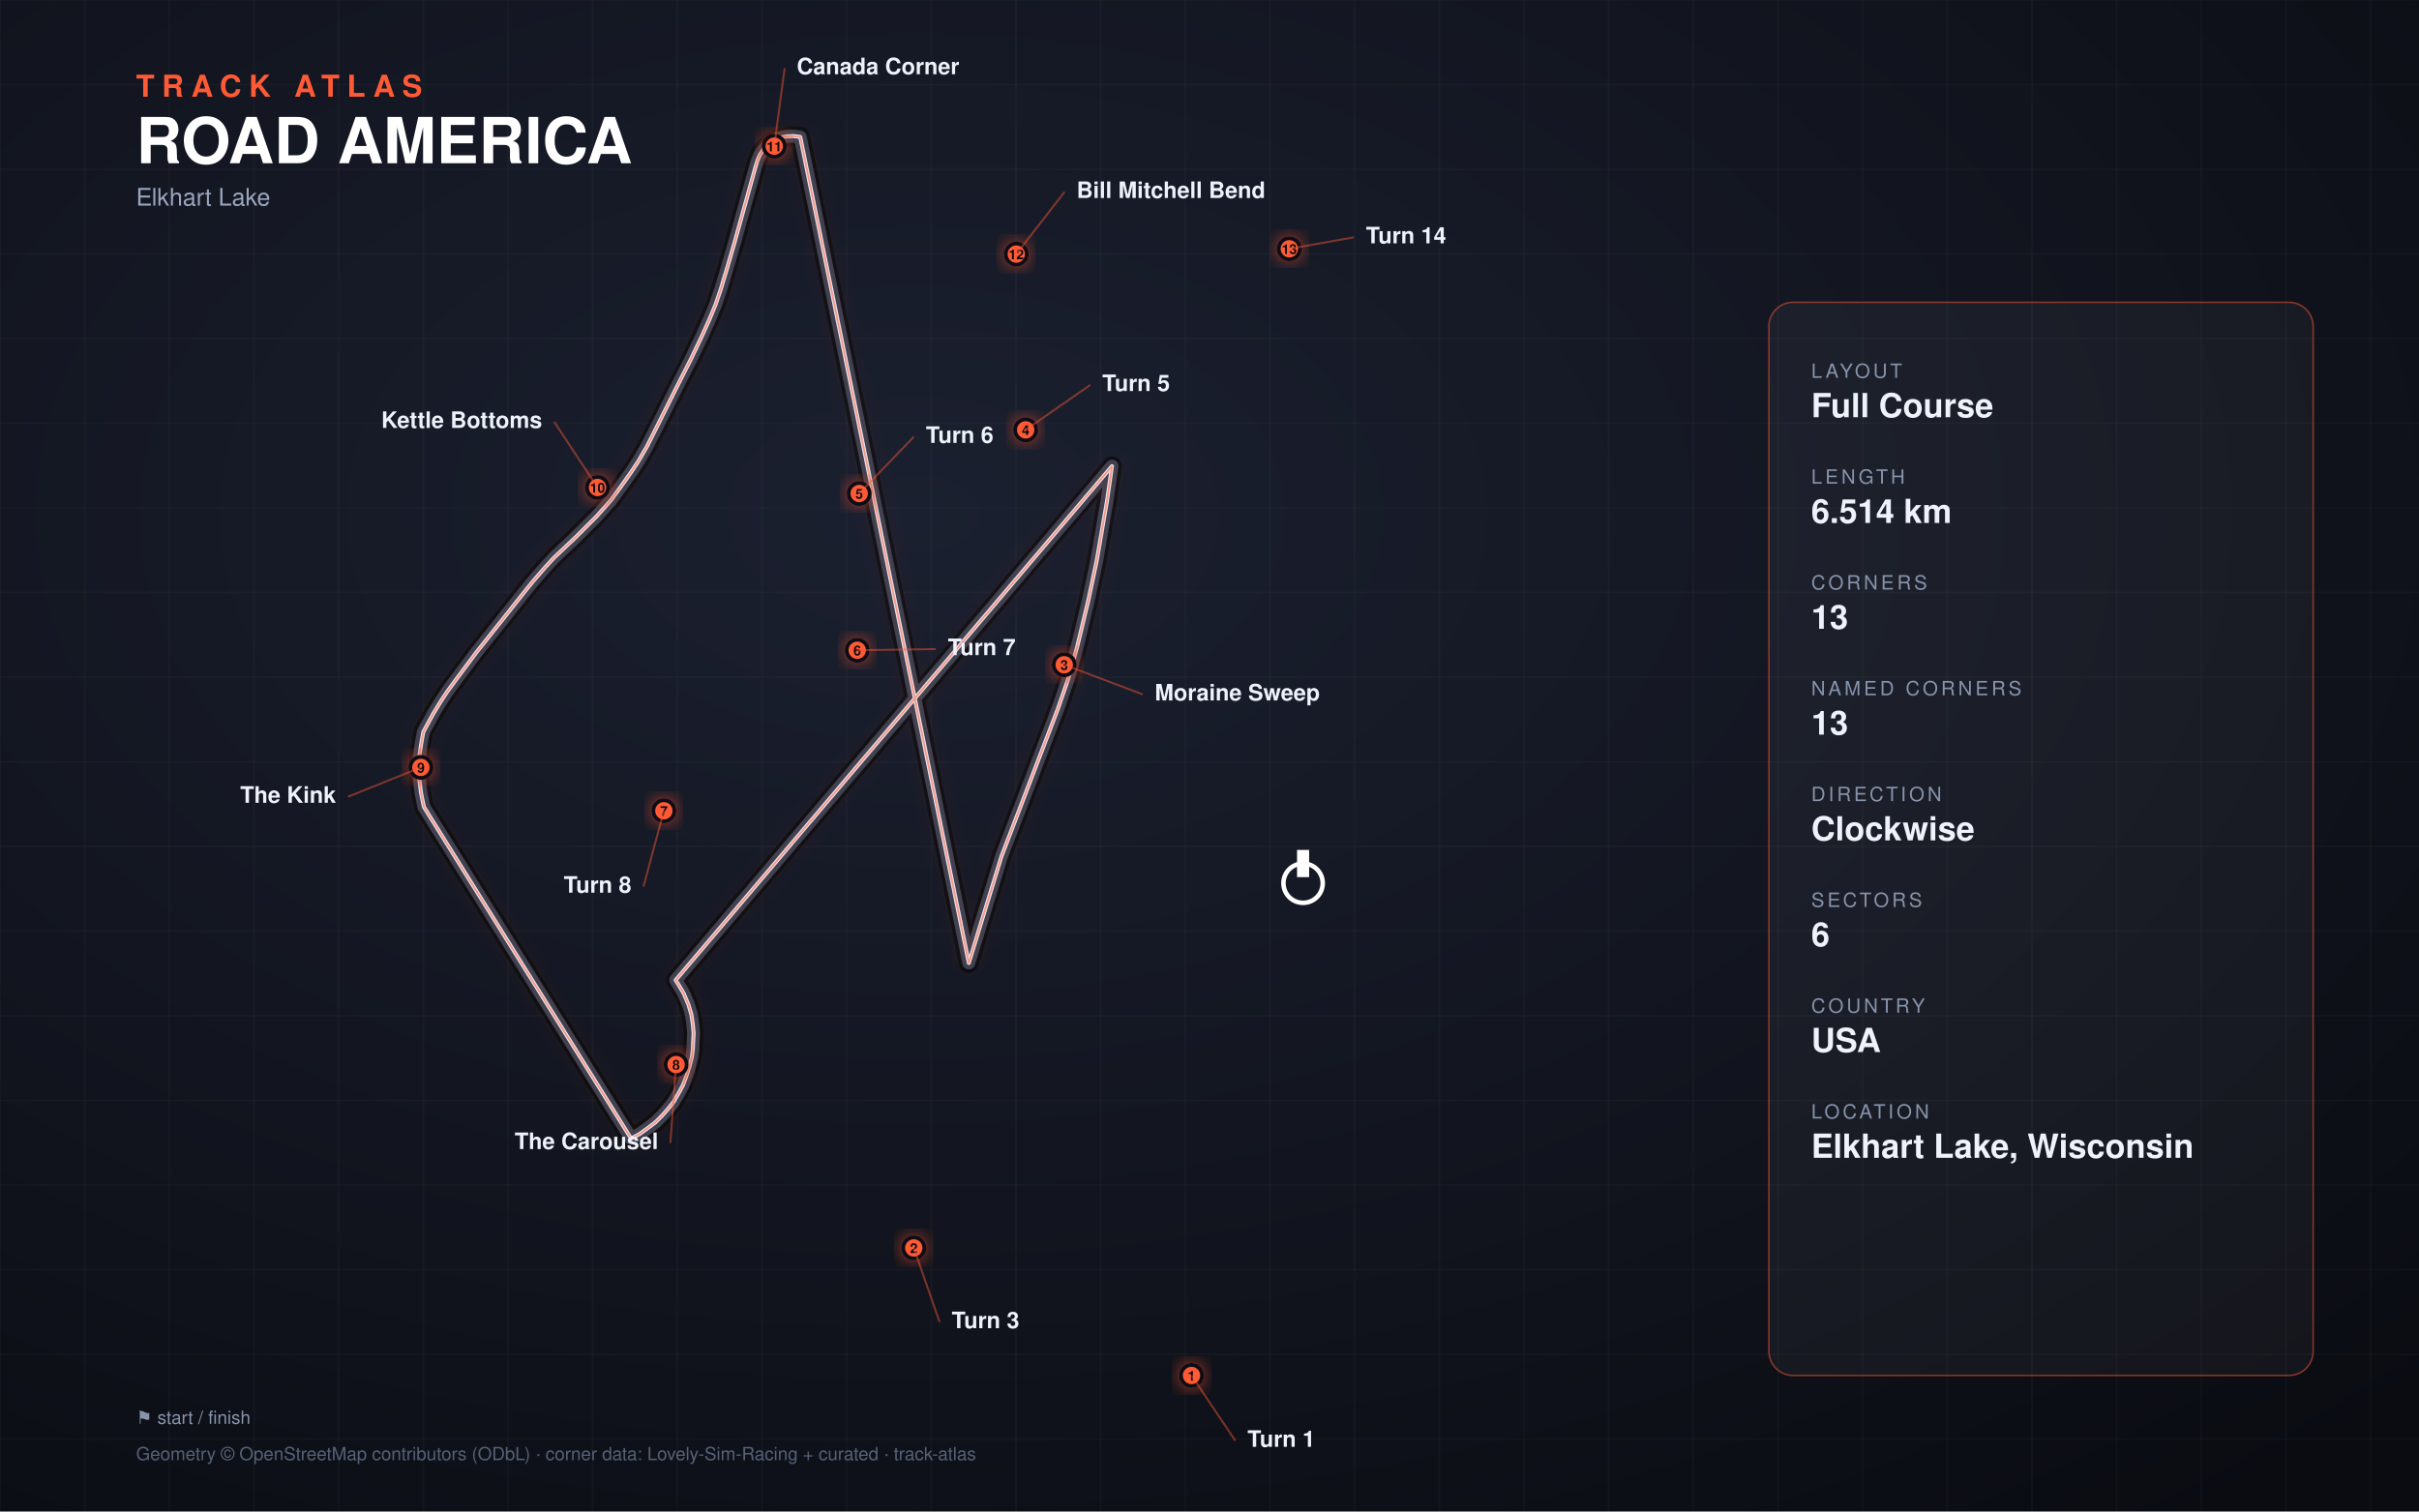
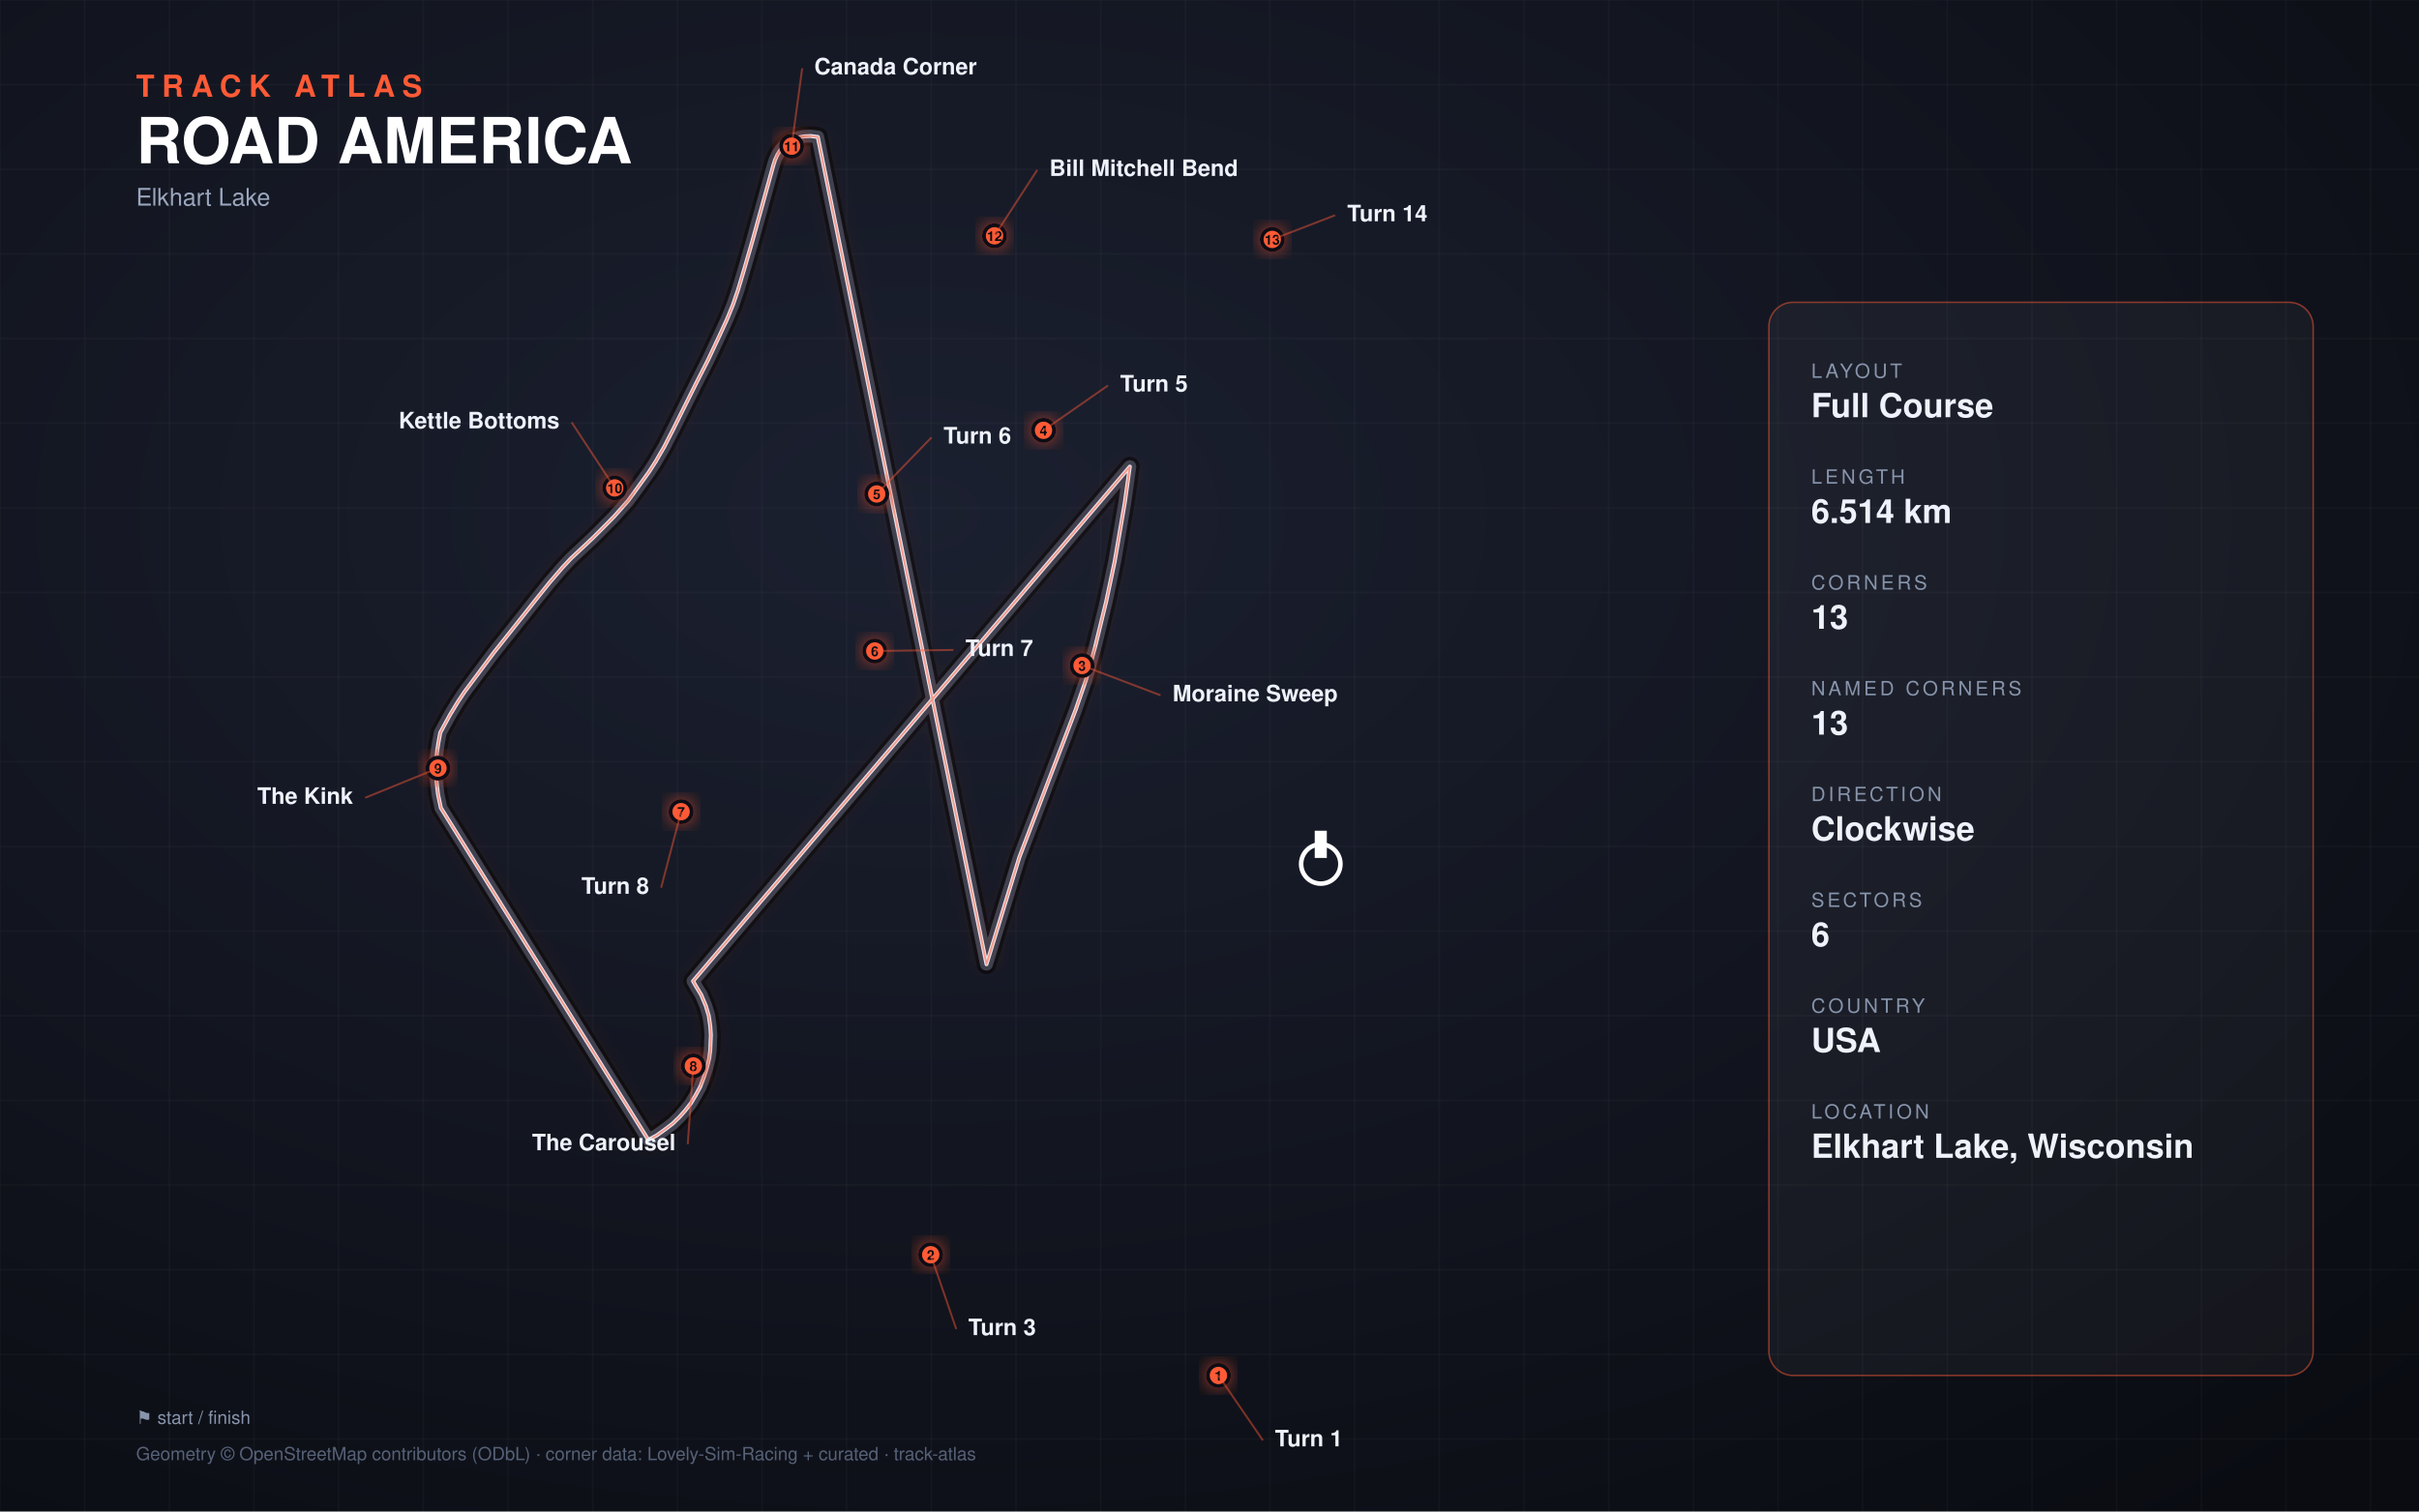
<svg xmlns="http://www.w3.org/2000/svg" width="1600" height="1000" viewBox="0 0 1600 1000" font-family="Helvetica, Arial, sans-serif">
  <defs>
    <radialGradient id="bg" cx="38%" cy="34%" r="85%">
      <stop offset="0%" stop-color="#1b2030" />
      <stop offset="55%" stop-color="#12151f" />
      <stop offset="100%" stop-color="#0a0c12" />
    </radialGradient>
    <linearGradient id="accent" x1="0" y1="0" x2="1" y2="1">
      <stop offset="0%" stop-color="#ff5a36" />
      <stop offset="100%" stop-color="#ffffff" />
    </linearGradient>
    <filter id="glow" x="-40%" y="-40%" width="180%" height="180%">
      <feGaussianBlur stdDeviation="6" result="b" />
      <feMerge>
        <feMergeNode in="b" />
        <feMergeNode in="SourceGraphic" />
      </feMerge>
    </filter>
  </defs>
  <rect width="1600" height="1000" fill="url(#bg)" />
  <line x1="0" y1="0" x2="0" y2="1000" stroke="#ffffff" stroke-opacity="0.025" />
  <line x1="56" y1="0" x2="56" y2="1000" stroke="#ffffff" stroke-opacity="0.025" />
  <line x1="112" y1="0" x2="112" y2="1000" stroke="#ffffff" stroke-opacity="0.025" />
  <line x1="168" y1="0" x2="168" y2="1000" stroke="#ffffff" stroke-opacity="0.025" />
  <line x1="224" y1="0" x2="224" y2="1000" stroke="#ffffff" stroke-opacity="0.025" />
  <line x1="280" y1="0" x2="280" y2="1000" stroke="#ffffff" stroke-opacity="0.025" />
  <line x1="336" y1="0" x2="336" y2="1000" stroke="#ffffff" stroke-opacity="0.025" />
  <line x1="392" y1="0" x2="392" y2="1000" stroke="#ffffff" stroke-opacity="0.025" />
  <line x1="448" y1="0" x2="448" y2="1000" stroke="#ffffff" stroke-opacity="0.025" />
  <line x1="504" y1="0" x2="504" y2="1000" stroke="#ffffff" stroke-opacity="0.025" />
  <line x1="560" y1="0" x2="560" y2="1000" stroke="#ffffff" stroke-opacity="0.025" />
  <line x1="616" y1="0" x2="616" y2="1000" stroke="#ffffff" stroke-opacity="0.025" />
  <line x1="672" y1="0" x2="672" y2="1000" stroke="#ffffff" stroke-opacity="0.025" />
  <line x1="728" y1="0" x2="728" y2="1000" stroke="#ffffff" stroke-opacity="0.025" />
  <line x1="784" y1="0" x2="784" y2="1000" stroke="#ffffff" stroke-opacity="0.025" />
  <line x1="840" y1="0" x2="840" y2="1000" stroke="#ffffff" stroke-opacity="0.025" />
  <line x1="896" y1="0" x2="896" y2="1000" stroke="#ffffff" stroke-opacity="0.025" />
  <line x1="952" y1="0" x2="952" y2="1000" stroke="#ffffff" stroke-opacity="0.025" />
  <line x1="1008" y1="0" x2="1008" y2="1000" stroke="#ffffff" stroke-opacity="0.025" />
  <line x1="1064" y1="0" x2="1064" y2="1000" stroke="#ffffff" stroke-opacity="0.025" />
  <line x1="1120" y1="0" x2="1120" y2="1000" stroke="#ffffff" stroke-opacity="0.025" />
  <line x1="1176" y1="0" x2="1176" y2="1000" stroke="#ffffff" stroke-opacity="0.025" />
  <line x1="1232" y1="0" x2="1232" y2="1000" stroke="#ffffff" stroke-opacity="0.025" />
  <line x1="1288" y1="0" x2="1288" y2="1000" stroke="#ffffff" stroke-opacity="0.025" />
  <line x1="1344" y1="0" x2="1344" y2="1000" stroke="#ffffff" stroke-opacity="0.025" />
  <line x1="1400" y1="0" x2="1400" y2="1000" stroke="#ffffff" stroke-opacity="0.025" />
  <line x1="1456" y1="0" x2="1456" y2="1000" stroke="#ffffff" stroke-opacity="0.025" />
  <line x1="1512" y1="0" x2="1512" y2="1000" stroke="#ffffff" stroke-opacity="0.025" />
  <line x1="1568" y1="0" x2="1568" y2="1000" stroke="#ffffff" stroke-opacity="0.025" />
  <line x1="0" y1="0" x2="1600" y2="0" stroke="#ffffff" stroke-opacity="0.025" />
  <line x1="0" y1="56" x2="1600" y2="56" stroke="#ffffff" stroke-opacity="0.025" />
  <line x1="0" y1="112" x2="1600" y2="112" stroke="#ffffff" stroke-opacity="0.025" />
  <line x1="0" y1="168" x2="1600" y2="168" stroke="#ffffff" stroke-opacity="0.025" />
  <line x1="0" y1="224" x2="1600" y2="224" stroke="#ffffff" stroke-opacity="0.025" />
  <line x1="0" y1="280" x2="1600" y2="280" stroke="#ffffff" stroke-opacity="0.025" />
  <line x1="0" y1="336" x2="1600" y2="336" stroke="#ffffff" stroke-opacity="0.025" />
  <line x1="0" y1="392" x2="1600" y2="392" stroke="#ffffff" stroke-opacity="0.025" />
  <line x1="0" y1="448" x2="1600" y2="448" stroke="#ffffff" stroke-opacity="0.025" />
  <line x1="0" y1="504" x2="1600" y2="504" stroke="#ffffff" stroke-opacity="0.025" />
  <line x1="0" y1="560" x2="1600" y2="560" stroke="#ffffff" stroke-opacity="0.025" />
  <line x1="0" y1="616" x2="1600" y2="616" stroke="#ffffff" stroke-opacity="0.025" />
  <line x1="0" y1="672" x2="1600" y2="672" stroke="#ffffff" stroke-opacity="0.025" />
  <line x1="0" y1="728" x2="1600" y2="728" stroke="#ffffff" stroke-opacity="0.025" />
  <line x1="0" y1="784" x2="1600" y2="784" stroke="#ffffff" stroke-opacity="0.025" />
  <line x1="0" y1="840" x2="1600" y2="840" stroke="#ffffff" stroke-opacity="0.025" />
  <line x1="0" y1="896" x2="1600" y2="896" stroke="#ffffff" stroke-opacity="0.025" />
  <line x1="0" y1="952" x2="1600" y2="952" stroke="#ffffff" stroke-opacity="0.025" />
-   <path d="M 640.8,637.1 L 662.4,566.6 L 699.7,469.0 L 706.4,449.6 L 712.6,427.4 L 719.8,397.4 L 725.4,371.0 L 732.1,332.1 L 735.5,308.4 L 446.9,648.4 L 449.2,652.1 L 452.3,657.4 L 455.4,664.8 L 457.3,671.2 L 458.3,678.1 L 458.8,683.9 L 458.5,688.6 L 458.3,693.9 L 457.6,699.4 L 456.1,705.3 L 454.0,712.0 L 451.6,718.2 L 448.5,723.9 L 445.4,729.2 L 441.8,733.7 L 438.0,738.0 L 433.5,742.5 L 428.5,746.3 L 422.8,750.4 L 417.4,753.2 L 280.4,533.9 L 278.5,524.8 L 277.4,516.0 L 277.4,513.2 L 277.2,502.0 L 278.0,496.0 L 278.7,491.4 L 280.0,484.2 L 280.0,484.2 L 286.5,472.3 L 291.8,463.6 L 296.0,457.3 L 302.9,447.9 L 315.3,431.3 L 330.7,412.0 L 342.9,396.6 L 352.2,385.0 L 360.6,375.3 L 366.4,369.0 L 380.5,355.7 L 388.5,347.7 L 394.8,341.4 L 404.1,330.9 L 410.6,322.0 L 417.7,312.0 L 422.2,305.2 L 428.0,295.2 L 434.1,283.1 L 448.6,254.1 L 456.9,237.8 L 464.2,222.5 L 469.3,211.2 L 473.3,201.5 L 476.6,191.8 L 480.9,177.5 L 486.0,159.9 L 499.8,110.1 L 499.8,110.1 L 501.1,105.9 L 502.6,102.4 L 504.8,99.1 L 508.5,95.3 L 512.7,92.5 L 516.8,90.9 L 520.2,90.2 L 524.7,90.0 L 529.3,90.6 Z" fill="none" stroke="#000000" stroke-opacity="0.5" stroke-width="13" stroke-linejoin="round" stroke-linecap="round" />
-   <path d="M 640.8,637.1 L 662.4,566.6 L 699.7,469.0 L 706.4,449.6 L 712.6,427.4 L 719.8,397.4 L 725.4,371.0 L 732.1,332.1 L 735.5,308.4 L 446.9,648.4 L 449.2,652.1 L 452.3,657.4 L 455.4,664.8 L 457.3,671.2 L 458.3,678.1 L 458.8,683.9 L 458.5,688.6 L 458.3,693.9 L 457.6,699.4 L 456.1,705.3 L 454.0,712.0 L 451.6,718.2 L 448.5,723.9 L 445.4,729.2 L 441.8,733.7 L 438.0,738.0 L 433.5,742.5 L 428.5,746.3 L 422.8,750.4 L 417.4,753.2 L 280.4,533.9 L 278.5,524.8 L 277.4,516.0 L 277.4,513.2 L 277.2,502.0 L 278.0,496.0 L 278.7,491.4 L 280.0,484.2 L 280.0,484.2 L 286.5,472.3 L 291.8,463.6 L 296.0,457.3 L 302.9,447.9 L 315.3,431.3 L 330.7,412.0 L 342.9,396.6 L 352.2,385.0 L 360.6,375.3 L 366.4,369.0 L 380.5,355.7 L 388.5,347.7 L 394.8,341.4 L 404.1,330.9 L 410.6,322.0 L 417.7,312.0 L 422.2,305.2 L 428.0,295.2 L 434.1,283.1 L 448.6,254.1 L 456.9,237.8 L 464.2,222.5 L 469.3,211.2 L 473.3,201.5 L 476.6,191.8 L 480.9,177.5 L 486.0,159.9 L 499.8,110.1 L 499.8,110.1 L 501.1,105.9 L 502.6,102.4 L 504.8,99.1 L 508.5,95.3 L 512.7,92.5 L 516.8,90.9 L 520.2,90.2 L 524.7,90.0 L 529.3,90.6 Z" fill="none" stroke="#39404f" stroke-width="8.5" stroke-linejoin="round" stroke-linecap="round" />
-   <path d="M 640.8,637.1 L 662.4,566.6 L 699.7,469.0 L 706.4,449.6 L 712.6,427.4 L 719.8,397.4 L 725.4,371.0 L 732.1,332.1 L 735.5,308.4 L 446.9,648.4 L 449.2,652.1 L 452.3,657.4 L 455.4,664.8 L 457.3,671.2 L 458.3,678.1 L 458.8,683.9 L 458.5,688.6 L 458.3,693.9 L 457.6,699.4 L 456.1,705.3 L 454.0,712.0 L 451.6,718.2 L 448.5,723.9 L 445.4,729.2 L 441.8,733.7 L 438.0,738.0 L 433.5,742.5 L 428.5,746.3 L 422.8,750.4 L 417.4,753.2 L 280.4,533.9 L 278.5,524.8 L 277.4,516.0 L 277.4,513.2 L 277.2,502.0 L 278.0,496.0 L 278.7,491.4 L 280.0,484.2 L 280.0,484.2 L 286.5,472.3 L 291.8,463.6 L 296.0,457.3 L 302.9,447.9 L 315.3,431.3 L 330.7,412.0 L 342.9,396.6 L 352.2,385.0 L 360.6,375.3 L 366.4,369.0 L 380.5,355.7 L 388.5,347.7 L 394.8,341.4 L 404.1,330.9 L 410.6,322.0 L 417.7,312.0 L 422.2,305.2 L 428.0,295.2 L 434.1,283.1 L 448.6,254.1 L 456.9,237.8 L 464.2,222.5 L 469.3,211.2 L 473.3,201.5 L 476.6,191.8 L 480.9,177.5 L 486.0,159.9 L 499.8,110.1 L 499.8,110.1 L 501.1,105.9 L 502.6,102.4 L 504.8,99.1 L 508.5,95.3 L 512.7,92.5 L 516.8,90.9 L 520.2,90.2 L 524.7,90.0 L 529.3,90.6 Z" fill="none" stroke="#e7edf8" stroke-width="2.6" stroke-linejoin="round" stroke-linecap="round" />
-   <path d="M 640.8,637.1 L 662.4,566.6 L 699.7,469.0 L 706.4,449.6 L 712.6,427.4 L 719.8,397.4 L 725.4,371.0 L 732.1,332.1 L 735.5,308.4 L 446.9,648.4 L 449.2,652.1 L 452.3,657.4 L 455.4,664.8 L 457.3,671.2 L 458.3,678.1 L 458.8,683.9 L 458.5,688.6 L 458.3,693.9 L 457.6,699.4 L 456.1,705.3 L 454.0,712.0 L 451.6,718.2 L 448.5,723.9 L 445.4,729.2 L 441.8,733.7 L 438.0,738.0 L 433.5,742.5 L 428.5,746.3 L 422.8,750.4 L 417.4,753.2 L 280.4,533.9 L 278.5,524.8 L 277.4,516.0 L 277.4,513.2 L 277.2,502.0 L 278.0,496.0 L 278.7,491.4 L 280.0,484.2 L 280.0,484.2 L 286.5,472.3 L 291.8,463.6 L 296.0,457.3 L 302.9,447.9 L 315.3,431.3 L 330.7,412.0 L 342.9,396.6 L 352.2,385.0 L 360.6,375.3 L 366.4,369.0 L 380.5,355.7 L 388.5,347.7 L 394.8,341.4 L 404.1,330.9 L 410.6,322.0 L 417.7,312.0 L 422.2,305.2 L 428.0,295.2 L 434.1,283.1 L 448.6,254.1 L 456.9,237.8 L 464.2,222.5 L 469.3,211.2 L 473.3,201.5 L 476.6,191.8 L 480.9,177.5 L 486.0,159.9 L 499.8,110.1 L 499.8,110.1 L 501.1,105.9 L 502.6,102.4 L 504.8,99.1 L 508.5,95.3 L 512.7,92.5 L 516.8,90.9 L 520.2,90.2 L 524.7,90.0 L 529.3,90.6 Z" fill="none" stroke="#ff5a36" stroke-opacity="0.55" stroke-width="1.2" stroke-linejoin="round" filter="url(#glow)" />
-   <circle cx="861.9" cy="584.3" r="13" fill="none" stroke="#ffffff" stroke-width="3" />
-   <rect x="857.9" y="562.3" width="8" height="18" fill="#ffffff" />
-   <circle cx="788.1" cy="910.0" r="7" fill="#ff5a36" stroke="#0a0c12" stroke-width="2.5" filter="url(#glow)" />
-   <text x="788.1" y="913.4" font-size="9" font-weight="700" fill="#0a0c12" text-anchor="middle">1</text>
-   <circle cx="604.4" cy="825.6" r="7" fill="#ff5a36" stroke="#0a0c12" stroke-width="2.5" filter="url(#glow)" />
-   <text x="604.4" y="829.0" font-size="9" font-weight="700" fill="#0a0c12" text-anchor="middle">2</text>
-   <circle cx="703.9" cy="439.8" r="7" fill="#ff5a36" stroke="#0a0c12" stroke-width="2.5" filter="url(#glow)" />
-   <text x="703.9" y="443.2" font-size="9" font-weight="700" fill="#0a0c12" text-anchor="middle">3</text>
-   <circle cx="678.4" cy="284.4" r="7" fill="#ff5a36" stroke="#0a0c12" stroke-width="2.5" filter="url(#glow)" />
-   <text x="678.4" y="287.8" font-size="9" font-weight="700" fill="#0a0c12" text-anchor="middle">4</text>
-   <circle cx="568.3" cy="326.5" r="7" fill="#ff5a36" stroke="#0a0c12" stroke-width="2.5" filter="url(#glow)" />
-   <text x="568.3" y="329.9" font-size="9" font-weight="700" fill="#0a0c12" text-anchor="middle">5</text>
-   <circle cx="567.0" cy="430.2" r="7" fill="#ff5a36" stroke="#0a0c12" stroke-width="2.5" filter="url(#glow)" />
-   <text x="567.0" y="433.6" font-size="9" font-weight="700" fill="#0a0c12" text-anchor="middle">6</text>
-   <circle cx="439.1" cy="536.4" r="7" fill="#ff5a36" stroke="#0a0c12" stroke-width="2.5" filter="url(#glow)" />
-   <text x="439.1" y="539.8" font-size="9" font-weight="700" fill="#0a0c12" text-anchor="middle">7</text>
-   <circle cx="447.2" cy="704.3" r="7" fill="#ff5a36" stroke="#0a0c12" stroke-width="2.5" filter="url(#glow)" />
-   <text x="447.2" y="707.7" font-size="9" font-weight="700" fill="#0a0c12" text-anchor="middle">8</text>
-   <circle cx="278.4" cy="507.7" r="7" fill="#ff5a36" stroke="#0a0c12" stroke-width="2.5" filter="url(#glow)" />
-   <text x="278.4" y="511.1" font-size="9" font-weight="700" fill="#0a0c12" text-anchor="middle">9</text>
-   <circle cx="395.2" cy="322.5" r="7" fill="#ff5a36" stroke="#0a0c12" stroke-width="2.5" filter="url(#glow)" />
-   <text x="395.2" y="325.9" font-size="9" font-weight="700" fill="#0a0c12" text-anchor="middle">10</text>
-   <circle cx="512.1" cy="96.7" r="7" fill="#ff5a36" stroke="#0a0c12" stroke-width="2.5" filter="url(#glow)" />
-   <text x="512.1" y="100.1" font-size="9" font-weight="700" fill="#0a0c12" text-anchor="middle">11</text>
-   <circle cx="672.2" cy="168.1" r="7" fill="#ff5a36" stroke="#0a0c12" stroke-width="2.5" filter="url(#glow)" />
-   <text x="672.2" y="171.5" font-size="9" font-weight="700" fill="#0a0c12" text-anchor="middle">12</text>
-   <circle cx="852.8" cy="164.6" r="7" fill="#ff5a36" stroke="#0a0c12" stroke-width="2.5" filter="url(#glow)" />
-   <text x="852.8" y="168.0" font-size="9" font-weight="700" fill="#0a0c12" text-anchor="middle">13</text>
-   <line x1="788.1" y1="910.0" x2="817.1" y2="953.2" stroke="#ff5a36" stroke-opacity="0.45" stroke-width="1.3" />
-   <text x="825.1" y="957.2" font-size="15" font-weight="600" fill="#eef2fb" text-anchor="start">Turn 1</text>
-   <line x1="604.4" y1="825.6" x2="621.5" y2="874.7" stroke="#ff5a36" stroke-opacity="0.45" stroke-width="1.3" />
-   <text x="629.5" y="878.7" font-size="15" font-weight="600" fill="#eef2fb" text-anchor="start">Turn 3</text>
-   <line x1="703.9" y1="439.8" x2="755.8" y2="459.4" stroke="#ff5a36" stroke-opacity="0.45" stroke-width="1.3" />
-   <text x="763.8" y="463.4" font-size="15" font-weight="600" fill="#eef2fb" text-anchor="start">Moraine Sweep</text>
-   <line x1="678.4" y1="284.4" x2="721.1" y2="254.7" stroke="#ff5a36" stroke-opacity="0.45" stroke-width="1.3" />
-   <text x="729.1" y="258.7" font-size="15" font-weight="600" fill="#eef2fb" text-anchor="start">Turn 5</text>
-   <line x1="568.3" y1="326.5" x2="604.4" y2="289.0" stroke="#ff5a36" stroke-opacity="0.45" stroke-width="1.3" />
-   <text x="612.4" y="293.0" font-size="15" font-weight="600" fill="#eef2fb" text-anchor="start">Turn 6</text>
-   <line x1="567.0" y1="430.2" x2="619.0" y2="429.4" stroke="#ff5a36" stroke-opacity="0.45" stroke-width="1.3" />
-   <text x="627.0" y="433.4" font-size="15" font-weight="600" fill="#eef2fb" text-anchor="start">Turn 7</text>
-   <line x1="439.1" y1="536.4" x2="425.6" y2="586.6" stroke="#ff5a36" stroke-opacity="0.45" stroke-width="1.3" />
-   <text x="417.6" y="590.6" font-size="15" font-weight="600" fill="#eef2fb" text-anchor="end">Turn 8</text>
-   <line x1="447.2" y1="704.3" x2="443.4" y2="756.2" stroke="#ff5a36" stroke-opacity="0.45" stroke-width="1.3" />
-   <text x="435.4" y="760.2" font-size="15" font-weight="600" fill="#eef2fb" text-anchor="end">The Carousel</text>
-   <line x1="278.4" y1="507.7" x2="230.2" y2="527.1" stroke="#ff5a36" stroke-opacity="0.45" stroke-width="1.3" />
-   <text x="222.2" y="531.1" font-size="15" font-weight="600" fill="#eef2fb" text-anchor="end">The Kink</text>
-   <line x1="395.2" y1="322.5" x2="366.6" y2="279.1" stroke="#ff5a36" stroke-opacity="0.45" stroke-width="1.3" />
-   <text x="358.6" y="283.1" font-size="15" font-weight="600" fill="#eef2fb" text-anchor="end">Kettle Bottoms</text>
-   <line x1="512.1" y1="96.7" x2="519.0" y2="45.1" stroke="#ff5a36" stroke-opacity="0.45" stroke-width="1.3" />
-   <text x="527.0" y="49.1" font-size="15" font-weight="600" fill="#eef2fb" text-anchor="start">Canada Corner</text>
-   <line x1="672.2" y1="168.1" x2="704.1" y2="127.0" stroke="#ff5a36" stroke-opacity="0.45" stroke-width="1.3" />
-   <text x="712.1" y="131.0" font-size="15" font-weight="600" fill="#eef2fb" text-anchor="start">Bill Mitchell Bend</text>
-   <line x1="852.8" y1="164.6" x2="895.5" y2="157.0" stroke="#ff5a36" stroke-opacity="0.45" stroke-width="1.3" />
-   <text x="903.5" y="161.0" font-size="15" font-weight="600" fill="#eef2fb" text-anchor="start">Turn 14</text>
+   <path d="M 652.5,637.9 L 674.2,567.2 L 711.5,469.5 L 718.2,450.1 L 724.4,427.8 L 731.7,397.8 L 737.3,371.4 L 744.0,332.4 L 747.3,308.7 L 458.4,649.1 L 460.6,652.9 L 463.8,658.2 L 466.9,665.6 L 468.8,672.0 L 469.8,678.9 L 470.2,684.7 L 470.0,689.4 L 469.8,694.7 L 469.1,700.2 L 467.6,706.2 L 465.5,712.8 L 463.1,719.1 L 460.0,724.8 L 456.9,730.0 L 453.3,734.6 L 449.5,738.9 L 444.9,743.4 L 439.9,747.2 L 434.2,751.3 L 428.8,754.1 L 291.6,534.5 L 289.7,525.4 L 288.7,516.6 L 288.6,513.7 L 288.5,502.5 L 289.2,496.5 L 289.9,491.9 L 291.2,484.7 L 291.2,484.7 L 297.7,472.8 L 303.0,464.1 L 307.2,457.8 L 314.2,448.4 L 326.6,431.8 L 342.0,412.4 L 354.2,397.0 L 363.5,385.4 L 371.9,375.6 L 377.7,369.4 L 391.9,356.1 L 399.9,348.1 L 406.2,341.7 L 415.5,331.2 L 422.0,322.3 L 429.2,312.3 L 433.6,305.5 L 439.4,295.5 L 445.6,283.4 L 460.1,254.3 L 468.4,238.0 L 475.6,222.7 L 480.8,211.4 L 484.8,201.6 L 488.1,192.0 L 492.4,177.6 L 497.5,160.0 L 511.3,110.1 L 511.3,110.1 L 512.6,105.9 L 514.2,102.4 L 516.3,99.1 L 520.1,95.3 L 524.2,92.5 L 528.4,90.9 L 531.8,90.2 L 536.2,90.0 L 540.9,90.6 Z" fill="none" stroke="#000000" stroke-opacity="0.5" stroke-width="13" stroke-linejoin="round" stroke-linecap="round" />
+   <path d="M 652.5,637.9 L 674.2,567.2 L 711.5,469.5 L 718.2,450.1 L 724.4,427.8 L 731.7,397.8 L 737.3,371.4 L 744.0,332.4 L 747.3,308.7 L 458.4,649.1 L 460.6,652.9 L 463.8,658.2 L 466.9,665.6 L 468.8,672.0 L 469.8,678.9 L 470.2,684.7 L 470.0,689.4 L 469.8,694.7 L 469.1,700.2 L 467.6,706.2 L 465.5,712.8 L 463.1,719.1 L 460.0,724.8 L 456.9,730.0 L 453.3,734.6 L 449.5,738.9 L 444.9,743.4 L 439.9,747.2 L 434.2,751.3 L 428.8,754.1 L 291.6,534.5 L 289.7,525.4 L 288.7,516.6 L 288.6,513.7 L 288.5,502.5 L 289.2,496.5 L 289.9,491.9 L 291.2,484.7 L 291.2,484.7 L 297.7,472.8 L 303.0,464.1 L 307.2,457.8 L 314.2,448.4 L 326.6,431.8 L 342.0,412.4 L 354.2,397.0 L 363.5,385.4 L 371.9,375.6 L 377.7,369.4 L 391.9,356.1 L 399.9,348.1 L 406.2,341.7 L 415.5,331.2 L 422.0,322.3 L 429.2,312.3 L 433.6,305.5 L 439.4,295.5 L 445.6,283.4 L 460.1,254.3 L 468.4,238.0 L 475.6,222.7 L 480.8,211.4 L 484.8,201.6 L 488.1,192.0 L 492.4,177.6 L 497.5,160.0 L 511.3,110.1 L 511.3,110.1 L 512.6,105.9 L 514.2,102.4 L 516.3,99.1 L 520.1,95.3 L 524.2,92.5 L 528.4,90.9 L 531.8,90.2 L 536.2,90.0 L 540.9,90.6 Z" fill="none" stroke="#39404f" stroke-width="8.5" stroke-linejoin="round" stroke-linecap="round" />
+   <path d="M 652.5,637.9 L 674.2,567.2 L 711.5,469.5 L 718.2,450.1 L 724.4,427.8 L 731.7,397.8 L 737.3,371.4 L 744.0,332.4 L 747.3,308.7 L 458.4,649.1 L 460.6,652.9 L 463.8,658.2 L 466.9,665.6 L 468.8,672.0 L 469.8,678.9 L 470.2,684.7 L 470.0,689.4 L 469.8,694.7 L 469.1,700.2 L 467.6,706.2 L 465.5,712.8 L 463.1,719.1 L 460.0,724.8 L 456.9,730.0 L 453.3,734.6 L 449.5,738.9 L 444.9,743.4 L 439.9,747.2 L 434.2,751.3 L 428.8,754.1 L 291.6,534.5 L 289.7,525.4 L 288.7,516.6 L 288.6,513.7 L 288.5,502.5 L 289.2,496.5 L 289.9,491.9 L 291.2,484.7 L 291.2,484.7 L 297.7,472.8 L 303.0,464.1 L 307.2,457.8 L 314.2,448.4 L 326.6,431.8 L 342.0,412.4 L 354.2,397.0 L 363.5,385.4 L 371.9,375.6 L 377.7,369.4 L 391.9,356.1 L 399.9,348.1 L 406.2,341.7 L 415.5,331.2 L 422.0,322.3 L 429.2,312.3 L 433.6,305.5 L 439.4,295.5 L 445.6,283.4 L 460.1,254.3 L 468.4,238.0 L 475.6,222.7 L 480.8,211.4 L 484.8,201.6 L 488.1,192.0 L 492.4,177.6 L 497.5,160.0 L 511.3,110.1 L 511.3,110.1 L 512.6,105.9 L 514.2,102.4 L 516.3,99.1 L 520.1,95.3 L 524.2,92.5 L 528.4,90.9 L 531.8,90.2 L 536.2,90.0 L 540.9,90.6 Z" fill="none" stroke="#e7edf8" stroke-width="2.6" stroke-linejoin="round" stroke-linecap="round" />
+   <path d="M 652.5,637.9 L 674.2,567.2 L 711.5,469.5 L 718.2,450.1 L 724.4,427.8 L 731.7,397.8 L 737.3,371.4 L 744.0,332.4 L 747.3,308.7 L 458.4,649.1 L 460.6,652.9 L 463.8,658.2 L 466.9,665.6 L 468.8,672.0 L 469.8,678.9 L 470.2,684.7 L 470.0,689.4 L 469.8,694.7 L 469.1,700.2 L 467.6,706.2 L 465.5,712.8 L 463.1,719.1 L 460.0,724.8 L 456.9,730.0 L 453.3,734.6 L 449.5,738.9 L 444.9,743.4 L 439.9,747.2 L 434.2,751.3 L 428.8,754.1 L 291.6,534.5 L 289.7,525.4 L 288.7,516.6 L 288.6,513.7 L 288.5,502.5 L 289.2,496.5 L 289.9,491.9 L 291.2,484.7 L 291.2,484.7 L 297.7,472.8 L 303.0,464.1 L 307.2,457.8 L 314.2,448.4 L 326.6,431.8 L 342.0,412.4 L 354.2,397.0 L 363.5,385.4 L 371.9,375.6 L 377.7,369.4 L 391.9,356.1 L 399.9,348.1 L 406.2,341.7 L 415.5,331.2 L 422.0,322.3 L 429.2,312.3 L 433.6,305.5 L 439.4,295.5 L 445.6,283.4 L 460.1,254.3 L 468.4,238.0 L 475.6,222.7 L 480.8,211.4 L 484.8,201.6 L 488.1,192.0 L 492.4,177.6 L 497.5,160.0 L 511.3,110.1 L 511.3,110.1 L 512.6,105.9 L 514.2,102.4 L 516.3,99.1 L 520.1,95.3 L 524.2,92.5 L 528.4,90.9 L 531.8,90.2 L 536.2,90.0 L 540.9,90.6 Z" fill="none" stroke="#ff5a36" stroke-opacity="0.55" stroke-width="1.2" stroke-linejoin="round" filter="url(#glow)" />
+   <circle cx="873.6" cy="571.6" r="13" fill="none" stroke="#ffffff" stroke-width="3" />
+   <rect x="869.6" y="549.6" width="8" height="18" fill="#ffffff" />
+   <circle cx="805.9" cy="910.0" r="7" fill="#ff5a36" stroke="#0a0c12" stroke-width="2.5" filter="url(#glow)" />
+   <text x="805.9" y="913.4" font-size="9" font-weight="700" fill="#0a0c12" text-anchor="middle">1</text>
+   <circle cx="615.6" cy="830.1" r="7" fill="#ff5a36" stroke="#0a0c12" stroke-width="2.5" filter="url(#glow)" />
+   <text x="615.6" y="833.5" font-size="9" font-weight="700" fill="#0a0c12" text-anchor="middle">2</text>
+   <circle cx="715.7" cy="440.3" r="7" fill="#ff5a36" stroke="#0a0c12" stroke-width="2.5" filter="url(#glow)" />
+   <text x="715.7" y="443.7" font-size="9" font-weight="700" fill="#0a0c12" text-anchor="middle">3</text>
+   <circle cx="690.2" cy="284.7" r="7" fill="#ff5a36" stroke="#0a0c12" stroke-width="2.5" filter="url(#glow)" />
+   <text x="690.2" y="288.1" font-size="9" font-weight="700" fill="#0a0c12" text-anchor="middle">4</text>
+   <circle cx="579.9" cy="326.8" r="7" fill="#ff5a36" stroke="#0a0c12" stroke-width="2.5" filter="url(#glow)" />
+   <text x="579.9" y="330.2" font-size="9" font-weight="700" fill="#0a0c12" text-anchor="middle">5</text>
+   <circle cx="578.6" cy="430.7" r="7" fill="#ff5a36" stroke="#0a0c12" stroke-width="2.5" filter="url(#glow)" />
+   <text x="578.6" y="434.1" font-size="9" font-weight="700" fill="#0a0c12" text-anchor="middle">6</text>
+   <circle cx="450.5" cy="537.0" r="7" fill="#ff5a36" stroke="#0a0c12" stroke-width="2.5" filter="url(#glow)" />
+   <text x="450.5" y="540.4" font-size="9" font-weight="700" fill="#0a0c12" text-anchor="middle">7</text>
+   <circle cx="458.6" cy="705.2" r="7" fill="#ff5a36" stroke="#0a0c12" stroke-width="2.5" filter="url(#glow)" />
+   <text x="458.6" y="708.6" font-size="9" font-weight="700" fill="#0a0c12" text-anchor="middle">8</text>
+   <circle cx="289.7" cy="508.2" r="7" fill="#ff5a36" stroke="#0a0c12" stroke-width="2.5" filter="url(#glow)" />
+   <text x="289.7" y="511.6" font-size="9" font-weight="700" fill="#0a0c12" text-anchor="middle">9</text>
+   <circle cx="406.6" cy="322.8" r="7" fill="#ff5a36" stroke="#0a0c12" stroke-width="2.5" filter="url(#glow)" />
+   <text x="406.6" y="326.2" font-size="9" font-weight="700" fill="#0a0c12" text-anchor="middle">10</text>
+   <circle cx="523.6" cy="96.7" r="7" fill="#ff5a36" stroke="#0a0c12" stroke-width="2.5" filter="url(#glow)" />
+   <text x="523.6" y="100.1" font-size="9" font-weight="700" fill="#0a0c12" text-anchor="middle">11</text>
+   <circle cx="657.8" cy="156.0" r="7" fill="#ff5a36" stroke="#0a0c12" stroke-width="2.5" filter="url(#glow)" />
+   <text x="657.8" y="159.4" font-size="9" font-weight="700" fill="#0a0c12" text-anchor="middle">12</text>
+   <circle cx="841.5" cy="158.4" r="7" fill="#ff5a36" stroke="#0a0c12" stroke-width="2.5" filter="url(#glow)" />
+   <text x="841.5" y="161.8" font-size="9" font-weight="700" fill="#0a0c12" text-anchor="middle">13</text>
+   <line x1="805.9" y1="910.0" x2="835.3" y2="952.9" stroke="#ff5a36" stroke-opacity="0.45" stroke-width="1.3" />
+   <text x="843.3" y="956.9" font-size="15" font-weight="600" fill="#eef2fb" text-anchor="start">Turn 1</text>
+   <line x1="615.6" y1="830.1" x2="632.5" y2="879.3" stroke="#ff5a36" stroke-opacity="0.45" stroke-width="1.3" />
+   <text x="640.5" y="883.3" font-size="15" font-weight="600" fill="#eef2fb" text-anchor="start">Turn 3</text>
+   <line x1="715.7" y1="440.3" x2="767.6" y2="460.0" stroke="#ff5a36" stroke-opacity="0.45" stroke-width="1.3" />
+   <text x="775.6" y="464.0" font-size="15" font-weight="600" fill="#eef2fb" text-anchor="start">Moraine Sweep</text>
+   <line x1="690.2" y1="284.7" x2="732.9" y2="255.0" stroke="#ff5a36" stroke-opacity="0.45" stroke-width="1.3" />
+   <text x="740.9" y="259.0" font-size="15" font-weight="600" fill="#eef2fb" text-anchor="start">Turn 5</text>
+   <line x1="579.9" y1="326.8" x2="616.1" y2="289.4" stroke="#ff5a36" stroke-opacity="0.45" stroke-width="1.3" />
+   <text x="624.1" y="293.4" font-size="15" font-weight="600" fill="#eef2fb" text-anchor="start">Turn 6</text>
+   <line x1="578.6" y1="430.7" x2="630.6" y2="430.0" stroke="#ff5a36" stroke-opacity="0.45" stroke-width="1.3" />
+   <text x="638.6" y="434.0" font-size="15" font-weight="600" fill="#eef2fb" text-anchor="start">Turn 7</text>
+   <line x1="450.5" y1="537.0" x2="437.3" y2="587.3" stroke="#ff5a36" stroke-opacity="0.45" stroke-width="1.3" />
+   <text x="429.3" y="591.3" font-size="15" font-weight="600" fill="#eef2fb" text-anchor="end">Turn 8</text>
+   <line x1="458.6" y1="705.2" x2="454.9" y2="757.0" stroke="#ff5a36" stroke-opacity="0.45" stroke-width="1.3" />
+   <text x="446.9" y="761.0" font-size="15" font-weight="600" fill="#eef2fb" text-anchor="end">The Carousel</text>
+   <line x1="289.7" y1="508.2" x2="241.5" y2="527.8" stroke="#ff5a36" stroke-opacity="0.45" stroke-width="1.3" />
+   <text x="233.5" y="531.8" font-size="15" font-weight="600" fill="#eef2fb" text-anchor="end">The Kink</text>
+   <line x1="406.6" y1="322.8" x2="378.1" y2="279.4" stroke="#ff5a36" stroke-opacity="0.45" stroke-width="1.3" />
+   <text x="370.1" y="283.4" font-size="15" font-weight="600" fill="#eef2fb" text-anchor="end">Kettle Bottoms</text>
+   <line x1="523.6" y1="96.7" x2="530.6" y2="45.2" stroke="#ff5a36" stroke-opacity="0.45" stroke-width="1.3" />
+   <text x="538.6" y="49.2" font-size="15" font-weight="600" fill="#eef2fb" text-anchor="start">Canada Corner</text>
+   <line x1="657.8" y1="156.0" x2="686.1" y2="112.4" stroke="#ff5a36" stroke-opacity="0.45" stroke-width="1.3" />
+   <text x="694.1" y="116.4" font-size="15" font-weight="600" fill="#eef2fb" text-anchor="start">Bill Mitchell Bend</text>
+   <line x1="841.5" y1="158.4" x2="883.1" y2="142.4" stroke="#ff5a36" stroke-opacity="0.45" stroke-width="1.3" />
+   <text x="891.1" y="146.4" font-size="15" font-weight="600" fill="#eef2fb" text-anchor="start">Turn 14</text>
  <text x="90" y="64" font-size="20" letter-spacing="5" fill="#ff5a36" font-weight="700">TRACK ATLAS</text>
  <text x="90" y="108" font-size="42" font-weight="800" fill="#ffffff">ROAD AMERICA</text>
  <text x="90" y="136" font-size="16" fill="#9aa6bd">Elkhart Lake</text>
  <rect x="1170" y="200" width="360" height="710" rx="16" fill="#ffffff" fill-opacity="0.04" stroke="#ff5a36" stroke-opacity="0.5" />
  <text x="1198" y="250" font-size="13" letter-spacing="2" fill="#8794ab">LAYOUT</text>
  <text x="1198" y="276" font-size="22" font-weight="700" fill="#eef2fb">Full Course</text>
  <text x="1198" y="320" font-size="13" letter-spacing="2" fill="#8794ab">LENGTH</text>
  <text x="1198" y="346" font-size="22" font-weight="700" fill="#eef2fb">6.514 km</text>
  <text x="1198" y="390" font-size="13" letter-spacing="2" fill="#8794ab">CORNERS</text>
  <text x="1198" y="416" font-size="22" font-weight="700" fill="#eef2fb">13</text>
  <text x="1198" y="460" font-size="13" letter-spacing="2" fill="#8794ab">NAMED CORNERS</text>
  <text x="1198" y="486" font-size="22" font-weight="700" fill="#eef2fb">13</text>
  <text x="1198" y="530" font-size="13" letter-spacing="2" fill="#8794ab">DIRECTION</text>
  <text x="1198" y="556" font-size="22" font-weight="700" fill="#eef2fb">Clockwise</text>
  <text x="1198" y="600" font-size="13" letter-spacing="2" fill="#8794ab">SECTORS</text>
  <text x="1198" y="626" font-size="22" font-weight="700" fill="#eef2fb">6</text>
  <text x="1198" y="670" font-size="13" letter-spacing="2" fill="#8794ab">COUNTRY</text>
  <text x="1198" y="696" font-size="22" font-weight="700" fill="#eef2fb">USA</text>
  <text x="1198" y="740" font-size="13" letter-spacing="2" fill="#8794ab">LOCATION</text>
  <text x="1198" y="766" font-size="22" font-weight="700" fill="#eef2fb">Elkhart Lake, Wisconsin</text>
  <text x="90" y="966" font-size="12" fill="#566177">Geometry © OpenStreetMap contributors (ODbL) · corner data: Lovely-Sim-Racing + curated · track-atlas</text>
  <text x="90" y="942" font-size="12" fill="#8794ab">⚑ start / finish</text>
</svg>
